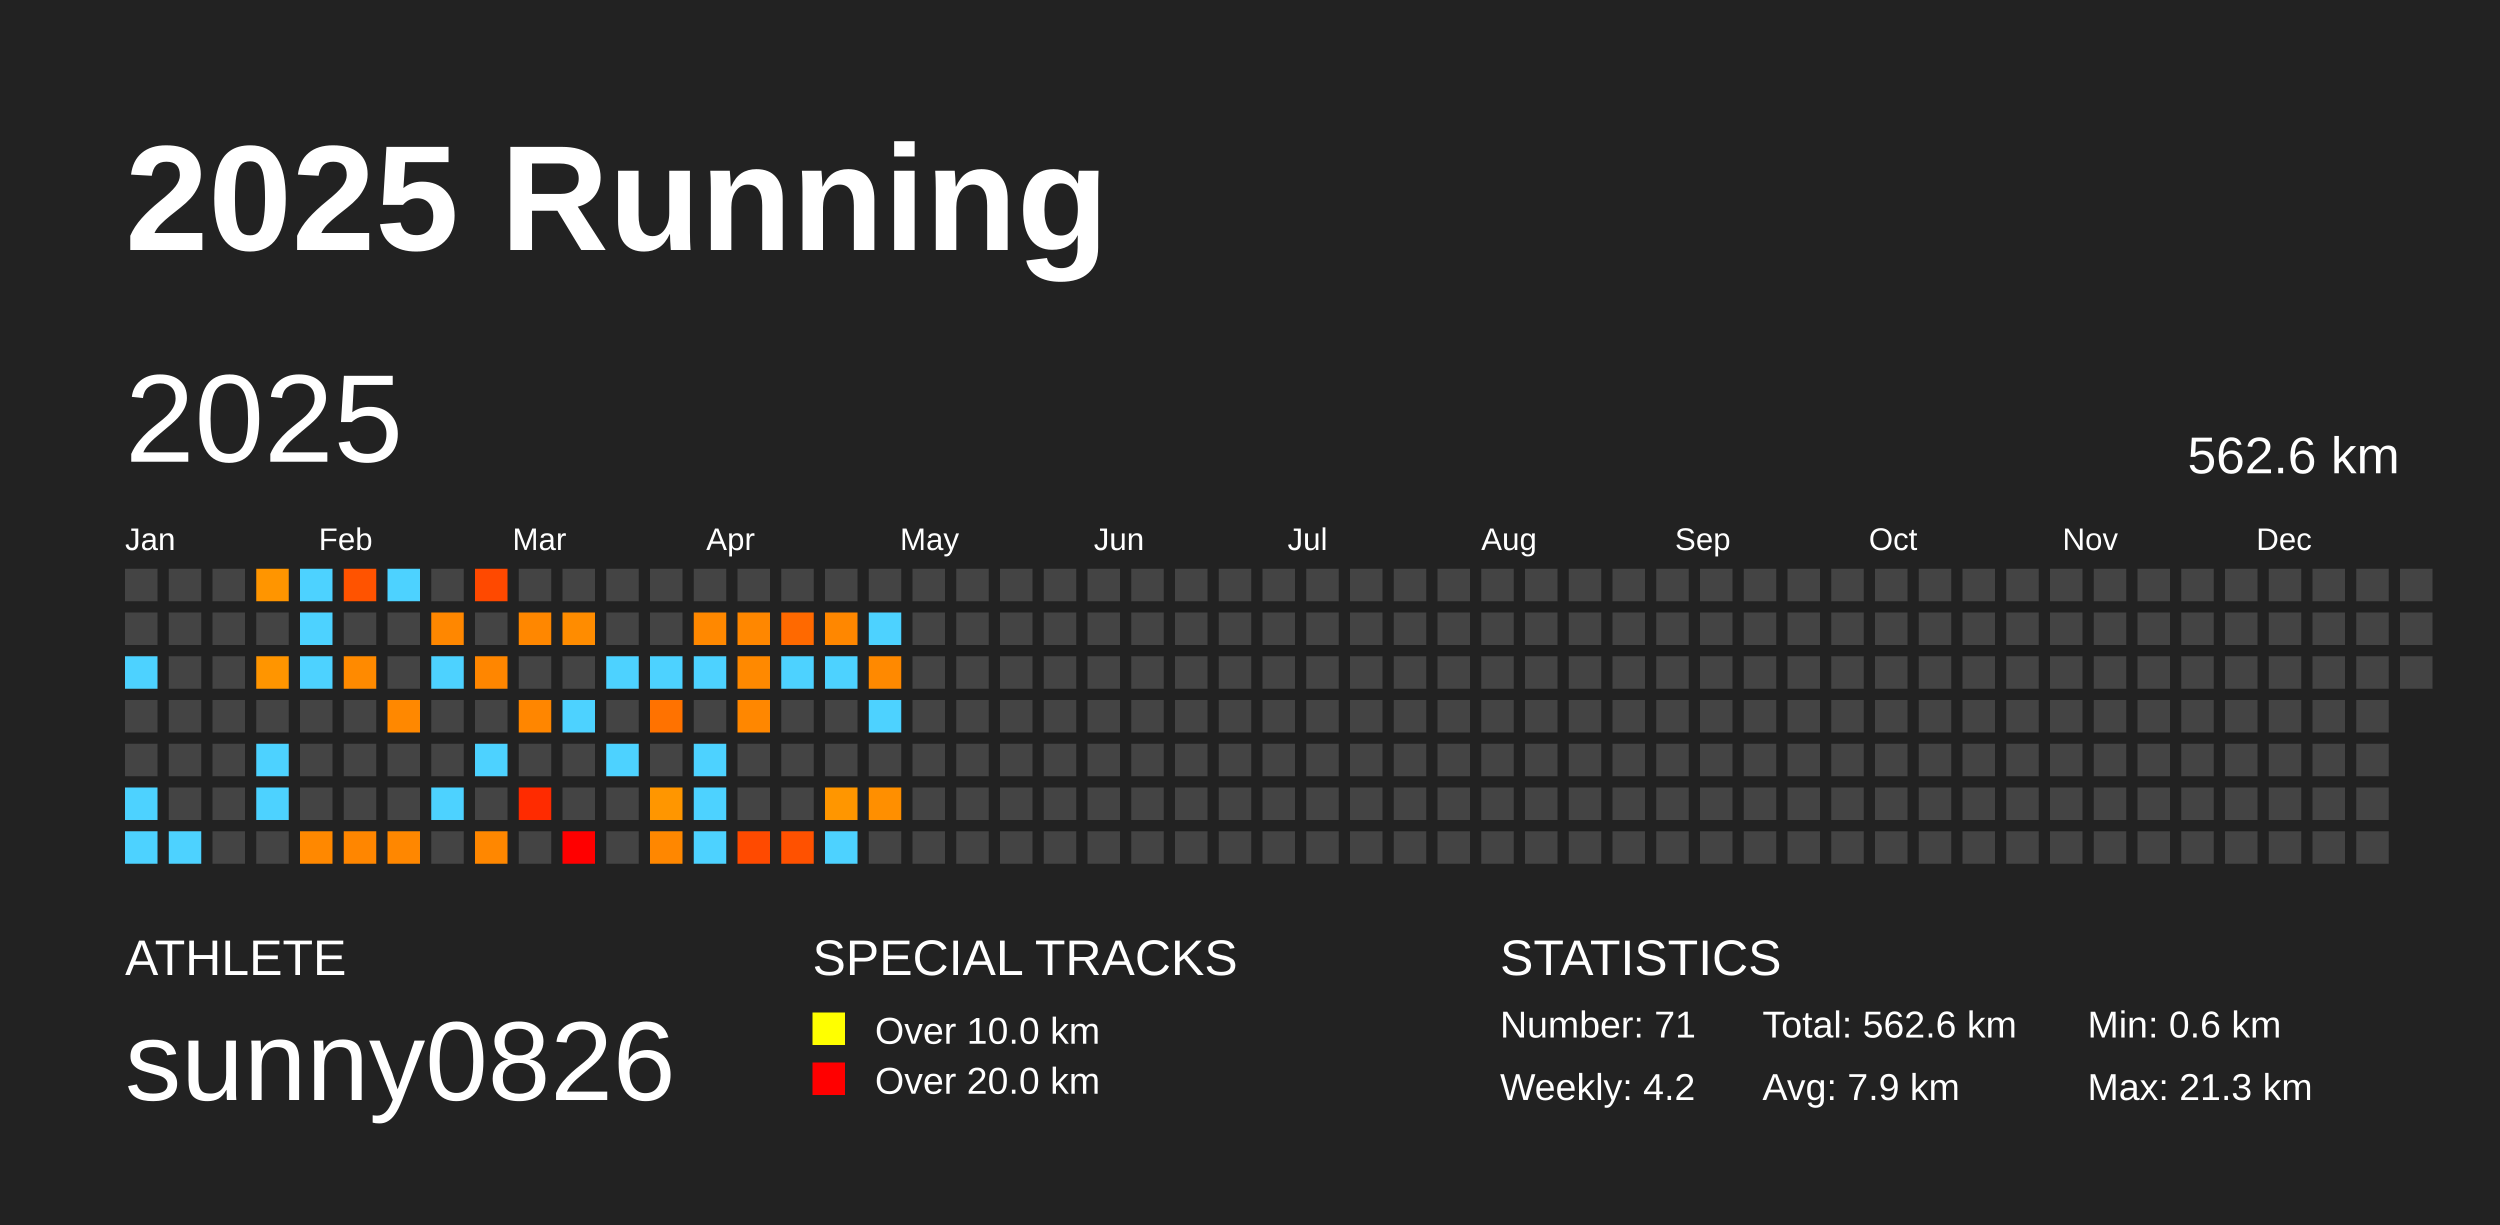
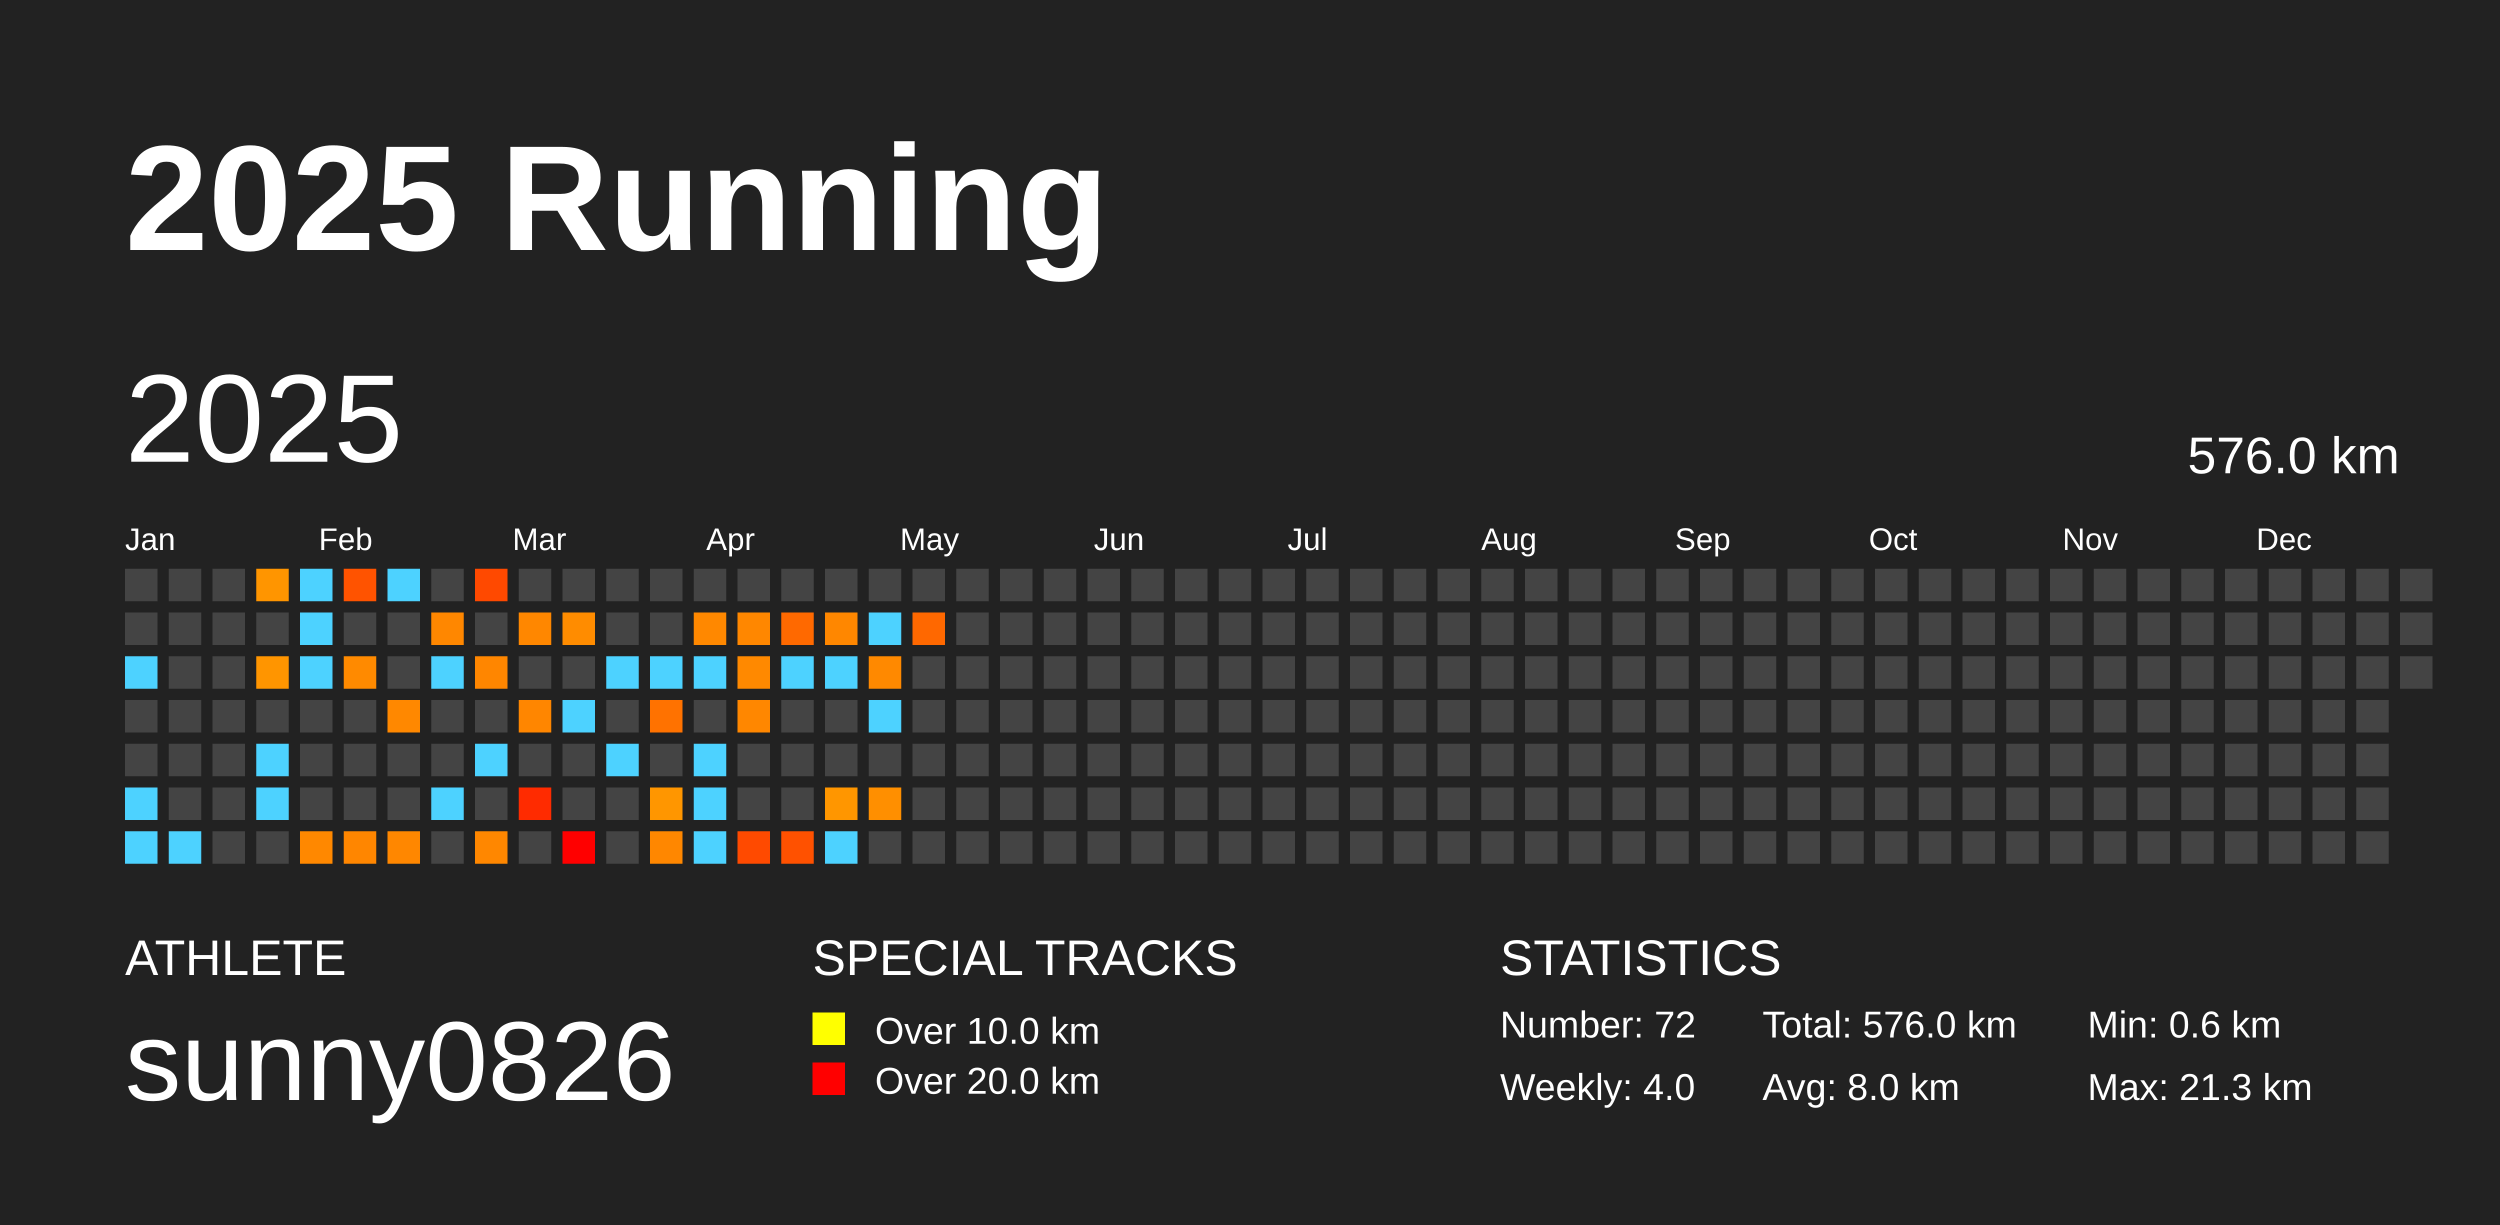
<svg xmlns="http://www.w3.org/2000/svg" baseProfile="full" height="98mm" version="1.1" viewBox="0,0,200,98" width="200mm">
  <defs />
  <rect fill="#222222" height="98" width="200" x="0" y="0" />
  <text fill="#FFFFFF" style="font-size:12px; font-family:Arial; font-weight:bold;" x="10" y="20">2025 Running</text>
  <text fill="#FFFFFF" style="font-size:4px; font-family:Arial" x="10" y="78">ATHLETE</text>
  <text fill="#FFFFFF" style="font-size:9px; font-family:Arial" x="10" y="88">sunny0826</text>
  <text fill="#FFFFFF" style="font-size:4px; font-family:Arial" x="65" y="78">SPECIAL TRACKS</text>
  <rect fill="yellow" height="2.6" width="2.6" x="65" y="81" />
  <text fill="#FFFFFF" style="font-size:3px; font-family:Arial" x="70" y="83.5">Over 10.0 km</text>
  <rect fill="red" height="2.6" width="2.6" x="65" y="85" />
  <text fill="#FFFFFF" style="font-size:3px; font-family:Arial" x="70" y="87.5">Over 20.0 km</text>
  <text fill="#FFFFFF" style="font-size:4px; font-family:Arial" x="120" y="78">STATISTICS</text>
-   <text fill="#FFFFFF" style="font-size:3px; font-family:Arial" x="120" y="83">Number: 71</text>
-   <text fill="#FFFFFF" style="font-size:3px; font-family:Arial" x="120" y="88">Weekly: 4.2</text>
-   <text fill="#FFFFFF" style="font-size:3px; font-family:Arial" x="141" y="83">Total: 562.6 km</text>
-   <text fill="#FFFFFF" style="font-size:3px; font-family:Arial" x="141" y="88">Avg: 7.9 km</text>
+   <text fill="#FFFFFF" style="font-size:3px; font-family:Arial" x="120" y="83">Number: 72</text>
+   <text fill="#FFFFFF" style="font-size:3px; font-family:Arial" x="120" y="88">Weekly: 4.0</text>
+   <text fill="#FFFFFF" style="font-size:3px; font-family:Arial" x="141" y="83">Total: 576.0 km</text>
+   <text fill="#FFFFFF" style="font-size:3px; font-family:Arial" x="141" y="88">Avg: 8.0 km</text>
  <text fill="#FFFFFF" style="font-size:3px; font-family:Arial" x="167" y="83">Min: 0.6 km</text>
  <text fill="#FFFFFF" style="font-size:3px; font-family:Arial" x="167" y="88">Max: 21.3 km</text>
  <text dominant-baseline="hanging" fill="#FFFFFF" style="font-size:10.0px; font-family:Arial;" x="10" y="30">2025</text>
-   <text dominant-baseline="hanging" fill="#FFFFFF" style="font-size:4.125px; font-family:Arial;" x="175" y="35">562.6 km</text>
+   <text dominant-baseline="hanging" fill="#FFFFFF" style="font-size:4.125px; font-family:Arial;" x="175" y="35">576.0 km</text>
  <text fill="#FFFFFF" style="font-size:2.5px; font-family:Arial" x="10.0" y="44">Jan</text>
  <text fill="#FFFFFF" style="font-size:2.5px; font-family:Arial" x="25.5" y="44">Feb</text>
  <text fill="#FFFFFF" style="font-size:2.5px; font-family:Arial" x="41.0" y="44">Mar</text>
  <text fill="#FFFFFF" style="font-size:2.5px; font-family:Arial" x="56.5" y="44">Apr</text>
  <text fill="#FFFFFF" style="font-size:2.5px; font-family:Arial" x="72.0" y="44">May</text>
  <text fill="#FFFFFF" style="font-size:2.5px; font-family:Arial" x="87.5" y="44">Jun</text>
  <text fill="#FFFFFF" style="font-size:2.5px; font-family:Arial" x="103.0" y="44">Jul</text>
  <text fill="#FFFFFF" style="font-size:2.5px; font-family:Arial" x="118.5" y="44">Aug</text>
  <text fill="#FFFFFF" style="font-size:2.5px; font-family:Arial" x="134.0" y="44">Sep</text>
  <text fill="#FFFFFF" style="font-size:2.5px; font-family:Arial" x="149.5" y="44">Oct</text>
  <text fill="#FFFFFF" style="font-size:2.5px; font-family:Arial" x="165.0" y="44">Nov</text>
  <text fill="#FFFFFF" style="font-size:2.5px; font-family:Arial" x="180.5" y="44">Dec</text>
  <rect fill="#444444" height="2.6" width="2.6" x="10.0" y="45.5" />
  <rect fill="#444444" height="2.6" width="2.6" x="10.0" y="49.0" />
  <rect fill="#4dd2ff" height="2.6" width="2.6" x="10.0" y="52.5" />
  <rect fill="#444444" height="2.6" width="2.6" x="10.0" y="56.0" />
  <rect fill="#444444" height="2.6" width="2.6" x="10.0" y="59.5" />
  <rect fill="#4dd2ff" height="2.6" width="2.6" x="10.0" y="63.0" />
  <rect fill="#4dd2ff" height="2.6" width="2.6" x="10.0" y="66.5" />
  <rect fill="#444444" height="2.6" width="2.6" x="13.5" y="45.5" />
  <rect fill="#444444" height="2.6" width="2.6" x="13.5" y="49.0" />
  <rect fill="#444444" height="2.6" width="2.6" x="13.5" y="52.5" />
  <rect fill="#444444" height="2.6" width="2.6" x="13.5" y="56.0" />
  <rect fill="#444444" height="2.6" width="2.6" x="13.5" y="59.5" />
  <rect fill="#444444" height="2.6" width="2.6" x="13.5" y="63.0" />
  <rect fill="#4dd2ff" height="2.6" width="2.6" x="13.5" y="66.5" />
  <rect fill="#444444" height="2.6" width="2.6" x="17.0" y="45.5" />
  <rect fill="#444444" height="2.6" width="2.6" x="17.0" y="49.0" />
  <rect fill="#444444" height="2.6" width="2.6" x="17.0" y="52.5" />
  <rect fill="#444444" height="2.6" width="2.6" x="17.0" y="56.0" />
  <rect fill="#444444" height="2.6" width="2.6" x="17.0" y="59.5" />
  <rect fill="#444444" height="2.6" width="2.6" x="17.0" y="63.0" />
  <rect fill="#444444" height="2.6" width="2.6" x="17.0" y="66.5" />
  <rect fill="#ff9500" height="2.6" width="2.6" x="20.5" y="45.5" />
  <rect fill="#444444" height="2.6" width="2.6" x="20.5" y="49.0" />
  <rect fill="#ff9500" height="2.6" width="2.6" x="20.5" y="52.5" />
  <rect fill="#444444" height="2.6" width="2.6" x="20.5" y="56.0" />
  <rect fill="#4dd2ff" height="2.6" width="2.6" x="20.5" y="59.5" />
  <rect fill="#4dd2ff" height="2.6" width="2.6" x="20.5" y="63.0" />
  <rect fill="#444444" height="2.6" width="2.6" x="20.5" y="66.5" />
  <rect fill="#4dd2ff" height="2.6" width="2.6" x="24.0" y="45.5" />
  <rect fill="#4dd2ff" height="2.6" width="2.6" x="24.0" y="49.0" />
  <rect fill="#4dd2ff" height="2.6" width="2.6" x="24.0" y="52.5" />
  <rect fill="#444444" height="2.6" width="2.6" x="24.0" y="56.0" />
  <rect fill="#444444" height="2.6" width="2.6" x="24.0" y="59.5" />
  <rect fill="#444444" height="2.6" width="2.6" x="24.0" y="63.0" />
  <rect fill="#ff8800" height="2.6" width="2.6" x="24.0" y="66.5" />
  <rect fill="#ff5300" height="2.6" width="2.6" x="27.5" y="45.5" />
  <rect fill="#444444" height="2.6" width="2.6" x="27.5" y="49.0" />
  <rect fill="#ff8a00" height="2.6" width="2.6" x="27.5" y="52.5" />
  <rect fill="#444444" height="2.6" width="2.6" x="27.5" y="56.0" />
  <rect fill="#444444" height="2.6" width="2.6" x="27.5" y="59.5" />
  <rect fill="#444444" height="2.6" width="2.6" x="27.5" y="63.0" />
  <rect fill="#ff8600" height="2.6" width="2.6" x="27.5" y="66.5" />
  <rect fill="#4dd2ff" height="2.6" width="2.6" x="31.0" y="45.5" />
  <rect fill="#444444" height="2.6" width="2.6" x="31.0" y="49.0" />
  <rect fill="#444444" height="2.6" width="2.6" x="31.0" y="52.5" />
  <rect fill="#ff8800" height="2.6" width="2.6" x="31.0" y="56.0" />
  <rect fill="#444444" height="2.6" width="2.6" x="31.0" y="59.5" />
  <rect fill="#444444" height="2.6" width="2.6" x="31.0" y="63.0" />
  <rect fill="#ff8700" height="2.6" width="2.6" x="31.0" y="66.5" />
  <rect fill="#444444" height="2.6" width="2.6" x="34.5" y="45.5" />
  <rect fill="#ff8700" height="2.6" width="2.6" x="34.5" y="49.0" />
  <rect fill="#4dd2ff" height="2.6" width="2.6" x="34.5" y="52.5" />
  <rect fill="#444444" height="2.6" width="2.6" x="34.5" y="56.0" />
  <rect fill="#444444" height="2.6" width="2.6" x="34.5" y="59.5" />
  <rect fill="#4dd2ff" height="2.6" width="2.6" x="34.5" y="63.0" />
  <rect fill="#444444" height="2.6" width="2.6" x="34.5" y="66.5" />
  <rect fill="#ff4900" height="2.6" width="2.6" x="38.0" y="45.5" />
  <rect fill="#444444" height="2.6" width="2.6" x="38.0" y="49.0" />
  <rect fill="#ff8600" height="2.6" width="2.6" x="38.0" y="52.5" />
  <rect fill="#444444" height="2.6" width="2.6" x="38.0" y="56.0" />
  <rect fill="#4dd2ff" height="2.6" width="2.6" x="38.0" y="59.5" />
  <rect fill="#444444" height="2.6" width="2.6" x="38.0" y="63.0" />
  <rect fill="#ff8700" height="2.6" width="2.6" x="38.0" y="66.5" />
  <rect fill="#444444" height="2.6" width="2.6" x="41.5" y="45.5" />
  <rect fill="#ff8700" height="2.6" width="2.6" x="41.5" y="49.0" />
  <rect fill="#444444" height="2.6" width="2.6" x="41.5" y="52.5" />
  <rect fill="#ff8600" height="2.6" width="2.6" x="41.5" y="56.0" />
  <rect fill="#444444" height="2.6" width="2.6" x="41.5" y="59.5" />
  <rect fill="#ff2b00" height="2.6" width="2.6" x="41.5" y="63.0" />
  <rect fill="#444444" height="2.6" width="2.6" x="41.5" y="66.5" />
  <rect fill="#444444" height="2.6" width="2.6" x="45.0" y="45.5" />
  <rect fill="#ff8c00" height="2.6" width="2.6" x="45.0" y="49.0" />
  <rect fill="#444444" height="2.6" width="2.6" x="45.0" y="52.5" />
  <rect fill="#4dd2ff" height="2.6" width="2.6" x="45.0" y="56.0" />
  <rect fill="#444444" height="2.6" width="2.6" x="45.0" y="59.5" />
  <rect fill="#444444" height="2.6" width="2.6" x="45.0" y="63.0" />
  <rect fill="red" height="2.6" width="2.6" x="45.0" y="66.5" />
  <rect fill="#444444" height="2.6" width="2.6" x="48.5" y="45.5" />
  <rect fill="#444444" height="2.6" width="2.6" x="48.5" y="49.0" />
  <rect fill="#4dd2ff" height="2.6" width="2.6" x="48.5" y="52.5" />
  <rect fill="#444444" height="2.6" width="2.6" x="48.5" y="56.0" />
  <rect fill="#4dd2ff" height="2.6" width="2.6" x="48.5" y="59.5" />
  <rect fill="#444444" height="2.6" width="2.6" x="48.5" y="63.0" />
  <rect fill="#444444" height="2.6" width="2.6" x="48.5" y="66.5" />
  <rect fill="#444444" height="2.6" width="2.6" x="52.0" y="45.5" />
  <rect fill="#444444" height="2.6" width="2.6" x="52.0" y="49.0" />
  <rect fill="#4dd2ff" height="2.6" width="2.6" x="52.0" y="52.5" />
  <rect fill="#ff7200" height="2.6" width="2.6" x="52.0" y="56.0" />
  <rect fill="#444444" height="2.6" width="2.6" x="52.0" y="59.5" />
  <rect fill="#ff9600" height="2.6" width="2.6" x="52.0" y="63.0" />
  <rect fill="#ff8700" height="2.6" width="2.6" x="52.0" y="66.5" />
  <rect fill="#444444" height="2.6" width="2.6" x="55.5" y="45.5" />
  <rect fill="#ff8800" height="2.6" width="2.6" x="55.5" y="49.0" />
  <rect fill="#4dd2ff" height="2.6" width="2.6" x="55.5" y="52.5" />
  <rect fill="#444444" height="2.6" width="2.6" x="55.5" y="56.0" />
  <rect fill="#4dd2ff" height="2.6" width="2.6" x="55.5" y="59.5" />
  <rect fill="#4dd2ff" height="2.6" width="2.6" x="55.5" y="63.0" />
  <rect fill="#4dd2ff" height="2.6" width="2.6" x="55.5" y="66.5" />
  <rect fill="#444444" height="2.6" width="2.6" x="59.0" y="45.5" />
  <rect fill="#ff8700" height="2.6" width="2.6" x="59.0" y="49.0" />
  <rect fill="#ff8900" height="2.6" width="2.6" x="59.0" y="52.5" />
  <rect fill="#ff8700" height="2.6" width="2.6" x="59.0" y="56.0" />
  <rect fill="#444444" height="2.6" width="2.6" x="59.0" y="59.5" />
  <rect fill="#444444" height="2.6" width="2.6" x="59.0" y="63.0" />
  <rect fill="#ff4a00" height="2.6" width="2.6" x="59.0" y="66.5" />
  <rect fill="#444444" height="2.6" width="2.6" x="62.5" y="45.5" />
  <rect fill="#ff6900" height="2.6" width="2.6" x="62.5" y="49.0" />
  <rect fill="#4dd2ff" height="2.6" width="2.6" x="62.5" y="52.5" />
  <rect fill="#444444" height="2.6" width="2.6" x="62.5" y="56.0" />
  <rect fill="#444444" height="2.6" width="2.6" x="62.5" y="59.5" />
  <rect fill="#444444" height="2.6" width="2.6" x="62.5" y="63.0" />
  <rect fill="#ff5100" height="2.6" width="2.6" x="62.5" y="66.5" />
  <rect fill="#444444" height="2.6" width="2.6" x="66.0" y="45.5" />
  <rect fill="#ff8700" height="2.6" width="2.6" x="66.0" y="49.0" />
  <rect fill="#4dd2ff" height="2.6" width="2.6" x="66.0" y="52.5" />
  <rect fill="#444444" height="2.6" width="2.6" x="66.0" y="56.0" />
  <rect fill="#444444" height="2.6" width="2.6" x="66.0" y="59.5" />
  <rect fill="#ff9600" height="2.6" width="2.6" x="66.0" y="63.0" />
  <rect fill="#4dd2ff" height="2.6" width="2.6" x="66.0" y="66.5" />
  <rect fill="#444444" height="2.6" width="2.6" x="69.5" y="45.5" />
  <rect fill="#4dd2ff" height="2.6" width="2.6" x="69.5" y="49.0" />
  <rect fill="#ff8900" height="2.6" width="2.6" x="69.5" y="52.5" />
  <rect fill="#4dd2ff" height="2.6" width="2.6" x="69.5" y="56.0" />
  <rect fill="#444444" height="2.6" width="2.6" x="69.5" y="59.5" />
  <rect fill="#ff8f00" height="2.6" width="2.6" x="69.5" y="63.0" />
  <rect fill="#444444" height="2.6" width="2.6" x="69.5" y="66.5" />
  <rect fill="#444444" height="2.6" width="2.6" x="73.0" y="45.5" />
-   <rect fill="#444444" height="2.6" width="2.6" x="73.0" y="49.0" />
+   <rect fill="#ff6800" height="2.6" width="2.6" x="73.0" y="49.0" />
  <rect fill="#444444" height="2.6" width="2.6" x="73.0" y="52.5" />
  <rect fill="#444444" height="2.6" width="2.6" x="73.0" y="56.0" />
  <rect fill="#444444" height="2.6" width="2.6" x="73.0" y="59.5" />
  <rect fill="#444444" height="2.6" width="2.6" x="73.0" y="63.0" />
  <rect fill="#444444" height="2.6" width="2.6" x="73.0" y="66.5" />
  <rect fill="#444444" height="2.6" width="2.6" x="76.5" y="45.5" />
  <rect fill="#444444" height="2.6" width="2.6" x="76.5" y="49.0" />
  <rect fill="#444444" height="2.6" width="2.6" x="76.5" y="52.5" />
  <rect fill="#444444" height="2.6" width="2.6" x="76.5" y="56.0" />
  <rect fill="#444444" height="2.6" width="2.6" x="76.5" y="59.5" />
  <rect fill="#444444" height="2.6" width="2.6" x="76.5" y="63.0" />
  <rect fill="#444444" height="2.6" width="2.6" x="76.5" y="66.5" />
  <rect fill="#444444" height="2.6" width="2.6" x="80.0" y="45.5" />
  <rect fill="#444444" height="2.6" width="2.6" x="80.0" y="49.0" />
  <rect fill="#444444" height="2.6" width="2.6" x="80.0" y="52.5" />
  <rect fill="#444444" height="2.6" width="2.6" x="80.0" y="56.0" />
  <rect fill="#444444" height="2.6" width="2.6" x="80.0" y="59.5" />
  <rect fill="#444444" height="2.6" width="2.6" x="80.0" y="63.0" />
  <rect fill="#444444" height="2.6" width="2.6" x="80.0" y="66.5" />
  <rect fill="#444444" height="2.6" width="2.6" x="83.5" y="45.5" />
  <rect fill="#444444" height="2.6" width="2.6" x="83.5" y="49.0" />
  <rect fill="#444444" height="2.6" width="2.6" x="83.5" y="52.5" />
  <rect fill="#444444" height="2.6" width="2.6" x="83.5" y="56.0" />
  <rect fill="#444444" height="2.6" width="2.6" x="83.5" y="59.5" />
  <rect fill="#444444" height="2.6" width="2.6" x="83.5" y="63.0" />
  <rect fill="#444444" height="2.6" width="2.6" x="83.5" y="66.5" />
  <rect fill="#444444" height="2.6" width="2.6" x="87.0" y="45.5" />
  <rect fill="#444444" height="2.6" width="2.6" x="87.0" y="49.0" />
  <rect fill="#444444" height="2.6" width="2.6" x="87.0" y="52.5" />
  <rect fill="#444444" height="2.6" width="2.6" x="87.0" y="56.0" />
  <rect fill="#444444" height="2.6" width="2.6" x="87.0" y="59.5" />
  <rect fill="#444444" height="2.6" width="2.6" x="87.0" y="63.0" />
  <rect fill="#444444" height="2.6" width="2.6" x="87.0" y="66.5" />
  <rect fill="#444444" height="2.6" width="2.6" x="90.5" y="45.5" />
  <rect fill="#444444" height="2.6" width="2.6" x="90.5" y="49.0" />
  <rect fill="#444444" height="2.6" width="2.6" x="90.5" y="52.5" />
  <rect fill="#444444" height="2.6" width="2.6" x="90.5" y="56.0" />
  <rect fill="#444444" height="2.6" width="2.6" x="90.5" y="59.5" />
  <rect fill="#444444" height="2.6" width="2.6" x="90.5" y="63.0" />
  <rect fill="#444444" height="2.6" width="2.6" x="90.5" y="66.5" />
  <rect fill="#444444" height="2.6" width="2.6" x="94.0" y="45.5" />
  <rect fill="#444444" height="2.6" width="2.6" x="94.0" y="49.0" />
  <rect fill="#444444" height="2.6" width="2.6" x="94.0" y="52.5" />
  <rect fill="#444444" height="2.6" width="2.6" x="94.0" y="56.0" />
  <rect fill="#444444" height="2.6" width="2.6" x="94.0" y="59.5" />
  <rect fill="#444444" height="2.6" width="2.6" x="94.0" y="63.0" />
  <rect fill="#444444" height="2.6" width="2.6" x="94.0" y="66.5" />
  <rect fill="#444444" height="2.6" width="2.6" x="97.5" y="45.5" />
  <rect fill="#444444" height="2.6" width="2.6" x="97.5" y="49.0" />
  <rect fill="#444444" height="2.6" width="2.6" x="97.5" y="52.5" />
  <rect fill="#444444" height="2.6" width="2.6" x="97.5" y="56.0" />
  <rect fill="#444444" height="2.6" width="2.6" x="97.5" y="59.5" />
  <rect fill="#444444" height="2.6" width="2.6" x="97.5" y="63.0" />
  <rect fill="#444444" height="2.6" width="2.6" x="97.5" y="66.5" />
  <rect fill="#444444" height="2.6" width="2.6" x="101.0" y="45.5" />
  <rect fill="#444444" height="2.6" width="2.6" x="101.0" y="49.0" />
  <rect fill="#444444" height="2.6" width="2.6" x="101.0" y="52.5" />
  <rect fill="#444444" height="2.6" width="2.6" x="101.0" y="56.0" />
  <rect fill="#444444" height="2.6" width="2.6" x="101.0" y="59.5" />
  <rect fill="#444444" height="2.6" width="2.6" x="101.0" y="63.0" />
  <rect fill="#444444" height="2.6" width="2.6" x="101.0" y="66.5" />
  <rect fill="#444444" height="2.6" width="2.6" x="104.5" y="45.5" />
  <rect fill="#444444" height="2.6" width="2.6" x="104.5" y="49.0" />
  <rect fill="#444444" height="2.6" width="2.6" x="104.5" y="52.5" />
  <rect fill="#444444" height="2.6" width="2.6" x="104.5" y="56.0" />
  <rect fill="#444444" height="2.6" width="2.6" x="104.5" y="59.5" />
  <rect fill="#444444" height="2.6" width="2.6" x="104.5" y="63.0" />
  <rect fill="#444444" height="2.6" width="2.6" x="104.5" y="66.5" />
  <rect fill="#444444" height="2.6" width="2.6" x="108.0" y="45.5" />
  <rect fill="#444444" height="2.6" width="2.6" x="108.0" y="49.0" />
  <rect fill="#444444" height="2.6" width="2.6" x="108.0" y="52.5" />
  <rect fill="#444444" height="2.6" width="2.6" x="108.0" y="56.0" />
  <rect fill="#444444" height="2.6" width="2.6" x="108.0" y="59.5" />
  <rect fill="#444444" height="2.6" width="2.6" x="108.0" y="63.0" />
  <rect fill="#444444" height="2.6" width="2.6" x="108.0" y="66.5" />
  <rect fill="#444444" height="2.6" width="2.6" x="111.5" y="45.5" />
  <rect fill="#444444" height="2.6" width="2.6" x="111.5" y="49.0" />
  <rect fill="#444444" height="2.6" width="2.6" x="111.5" y="52.5" />
  <rect fill="#444444" height="2.6" width="2.6" x="111.5" y="56.0" />
  <rect fill="#444444" height="2.6" width="2.6" x="111.5" y="59.5" />
  <rect fill="#444444" height="2.6" width="2.6" x="111.5" y="63.0" />
  <rect fill="#444444" height="2.6" width="2.6" x="111.5" y="66.5" />
  <rect fill="#444444" height="2.6" width="2.6" x="115.0" y="45.5" />
  <rect fill="#444444" height="2.6" width="2.6" x="115.0" y="49.0" />
  <rect fill="#444444" height="2.6" width="2.6" x="115.0" y="52.5" />
  <rect fill="#444444" height="2.6" width="2.6" x="115.0" y="56.0" />
  <rect fill="#444444" height="2.6" width="2.6" x="115.0" y="59.5" />
  <rect fill="#444444" height="2.6" width="2.6" x="115.0" y="63.0" />
  <rect fill="#444444" height="2.6" width="2.6" x="115.0" y="66.5" />
  <rect fill="#444444" height="2.6" width="2.6" x="118.5" y="45.5" />
  <rect fill="#444444" height="2.6" width="2.6" x="118.5" y="49.0" />
  <rect fill="#444444" height="2.6" width="2.6" x="118.5" y="52.5" />
  <rect fill="#444444" height="2.6" width="2.6" x="118.5" y="56.0" />
  <rect fill="#444444" height="2.6" width="2.6" x="118.5" y="59.5" />
  <rect fill="#444444" height="2.6" width="2.6" x="118.5" y="63.0" />
  <rect fill="#444444" height="2.6" width="2.6" x="118.5" y="66.5" />
  <rect fill="#444444" height="2.6" width="2.6" x="122.0" y="45.5" />
  <rect fill="#444444" height="2.6" width="2.6" x="122.0" y="49.0" />
  <rect fill="#444444" height="2.6" width="2.6" x="122.0" y="52.5" />
  <rect fill="#444444" height="2.6" width="2.6" x="122.0" y="56.0" />
  <rect fill="#444444" height="2.6" width="2.6" x="122.0" y="59.5" />
  <rect fill="#444444" height="2.6" width="2.6" x="122.0" y="63.0" />
  <rect fill="#444444" height="2.6" width="2.6" x="122.0" y="66.5" />
  <rect fill="#444444" height="2.6" width="2.6" x="125.5" y="45.5" />
  <rect fill="#444444" height="2.6" width="2.6" x="125.5" y="49.0" />
  <rect fill="#444444" height="2.6" width="2.6" x="125.5" y="52.5" />
  <rect fill="#444444" height="2.6" width="2.6" x="125.5" y="56.0" />
  <rect fill="#444444" height="2.6" width="2.6" x="125.5" y="59.5" />
  <rect fill="#444444" height="2.6" width="2.6" x="125.5" y="63.0" />
  <rect fill="#444444" height="2.6" width="2.6" x="125.5" y="66.5" />
  <rect fill="#444444" height="2.6" width="2.6" x="129.0" y="45.5" />
  <rect fill="#444444" height="2.6" width="2.6" x="129.0" y="49.0" />
  <rect fill="#444444" height="2.6" width="2.6" x="129.0" y="52.5" />
  <rect fill="#444444" height="2.6" width="2.6" x="129.0" y="56.0" />
  <rect fill="#444444" height="2.6" width="2.6" x="129.0" y="59.5" />
  <rect fill="#444444" height="2.6" width="2.6" x="129.0" y="63.0" />
  <rect fill="#444444" height="2.6" width="2.6" x="129.0" y="66.5" />
  <rect fill="#444444" height="2.6" width="2.6" x="132.5" y="45.5" />
  <rect fill="#444444" height="2.6" width="2.6" x="132.5" y="49.0" />
  <rect fill="#444444" height="2.6" width="2.6" x="132.5" y="52.5" />
  <rect fill="#444444" height="2.6" width="2.6" x="132.5" y="56.0" />
  <rect fill="#444444" height="2.6" width="2.6" x="132.5" y="59.5" />
  <rect fill="#444444" height="2.6" width="2.6" x="132.5" y="63.0" />
  <rect fill="#444444" height="2.6" width="2.6" x="132.5" y="66.5" />
  <rect fill="#444444" height="2.6" width="2.6" x="136.0" y="45.5" />
  <rect fill="#444444" height="2.6" width="2.6" x="136.0" y="49.0" />
  <rect fill="#444444" height="2.6" width="2.6" x="136.0" y="52.5" />
  <rect fill="#444444" height="2.6" width="2.6" x="136.0" y="56.0" />
  <rect fill="#444444" height="2.6" width="2.6" x="136.0" y="59.5" />
  <rect fill="#444444" height="2.6" width="2.6" x="136.0" y="63.0" />
  <rect fill="#444444" height="2.6" width="2.6" x="136.0" y="66.5" />
  <rect fill="#444444" height="2.6" width="2.6" x="139.5" y="45.5" />
  <rect fill="#444444" height="2.6" width="2.6" x="139.5" y="49.0" />
  <rect fill="#444444" height="2.6" width="2.6" x="139.5" y="52.5" />
  <rect fill="#444444" height="2.6" width="2.6" x="139.5" y="56.0" />
  <rect fill="#444444" height="2.6" width="2.6" x="139.5" y="59.5" />
  <rect fill="#444444" height="2.6" width="2.6" x="139.5" y="63.0" />
  <rect fill="#444444" height="2.6" width="2.6" x="139.5" y="66.5" />
  <rect fill="#444444" height="2.6" width="2.6" x="143.0" y="45.5" />
  <rect fill="#444444" height="2.6" width="2.6" x="143.0" y="49.0" />
  <rect fill="#444444" height="2.6" width="2.6" x="143.0" y="52.5" />
  <rect fill="#444444" height="2.6" width="2.6" x="143.0" y="56.0" />
  <rect fill="#444444" height="2.6" width="2.6" x="143.0" y="59.5" />
  <rect fill="#444444" height="2.6" width="2.6" x="143.0" y="63.0" />
  <rect fill="#444444" height="2.6" width="2.6" x="143.0" y="66.5" />
  <rect fill="#444444" height="2.6" width="2.6" x="146.5" y="45.5" />
  <rect fill="#444444" height="2.6" width="2.6" x="146.5" y="49.0" />
  <rect fill="#444444" height="2.6" width="2.6" x="146.5" y="52.5" />
  <rect fill="#444444" height="2.6" width="2.6" x="146.5" y="56.0" />
  <rect fill="#444444" height="2.6" width="2.6" x="146.5" y="59.5" />
  <rect fill="#444444" height="2.6" width="2.6" x="146.5" y="63.0" />
  <rect fill="#444444" height="2.6" width="2.6" x="146.5" y="66.5" />
  <rect fill="#444444" height="2.6" width="2.6" x="150.0" y="45.5" />
  <rect fill="#444444" height="2.6" width="2.6" x="150.0" y="49.0" />
  <rect fill="#444444" height="2.6" width="2.6" x="150.0" y="52.5" />
  <rect fill="#444444" height="2.6" width="2.6" x="150.0" y="56.0" />
  <rect fill="#444444" height="2.6" width="2.6" x="150.0" y="59.5" />
  <rect fill="#444444" height="2.6" width="2.6" x="150.0" y="63.0" />
  <rect fill="#444444" height="2.6" width="2.6" x="150.0" y="66.5" />
  <rect fill="#444444" height="2.6" width="2.6" x="153.5" y="45.5" />
  <rect fill="#444444" height="2.6" width="2.6" x="153.5" y="49.0" />
  <rect fill="#444444" height="2.6" width="2.6" x="153.5" y="52.5" />
  <rect fill="#444444" height="2.6" width="2.6" x="153.5" y="56.0" />
  <rect fill="#444444" height="2.6" width="2.6" x="153.5" y="59.5" />
  <rect fill="#444444" height="2.6" width="2.6" x="153.5" y="63.0" />
  <rect fill="#444444" height="2.6" width="2.6" x="153.5" y="66.5" />
  <rect fill="#444444" height="2.6" width="2.6" x="157.0" y="45.5" />
  <rect fill="#444444" height="2.6" width="2.6" x="157.0" y="49.0" />
  <rect fill="#444444" height="2.6" width="2.6" x="157.0" y="52.5" />
  <rect fill="#444444" height="2.6" width="2.6" x="157.0" y="56.0" />
  <rect fill="#444444" height="2.6" width="2.6" x="157.0" y="59.5" />
  <rect fill="#444444" height="2.6" width="2.6" x="157.0" y="63.0" />
  <rect fill="#444444" height="2.6" width="2.6" x="157.0" y="66.5" />
  <rect fill="#444444" height="2.6" width="2.6" x="160.5" y="45.5" />
  <rect fill="#444444" height="2.6" width="2.6" x="160.5" y="49.0" />
  <rect fill="#444444" height="2.6" width="2.6" x="160.5" y="52.5" />
  <rect fill="#444444" height="2.6" width="2.6" x="160.5" y="56.0" />
  <rect fill="#444444" height="2.6" width="2.6" x="160.5" y="59.5" />
  <rect fill="#444444" height="2.6" width="2.6" x="160.5" y="63.0" />
  <rect fill="#444444" height="2.6" width="2.6" x="160.5" y="66.5" />
  <rect fill="#444444" height="2.6" width="2.6" x="164.0" y="45.5" />
  <rect fill="#444444" height="2.6" width="2.6" x="164.0" y="49.0" />
  <rect fill="#444444" height="2.6" width="2.6" x="164.0" y="52.5" />
  <rect fill="#444444" height="2.6" width="2.6" x="164.0" y="56.0" />
  <rect fill="#444444" height="2.6" width="2.6" x="164.0" y="59.5" />
  <rect fill="#444444" height="2.6" width="2.6" x="164.0" y="63.0" />
  <rect fill="#444444" height="2.6" width="2.6" x="164.0" y="66.5" />
  <rect fill="#444444" height="2.6" width="2.6" x="167.5" y="45.5" />
  <rect fill="#444444" height="2.6" width="2.6" x="167.5" y="49.0" />
  <rect fill="#444444" height="2.6" width="2.6" x="167.5" y="52.5" />
  <rect fill="#444444" height="2.6" width="2.6" x="167.5" y="56.0" />
  <rect fill="#444444" height="2.6" width="2.6" x="167.5" y="59.5" />
  <rect fill="#444444" height="2.6" width="2.6" x="167.5" y="63.0" />
  <rect fill="#444444" height="2.6" width="2.6" x="167.5" y="66.5" />
  <rect fill="#444444" height="2.6" width="2.6" x="171.0" y="45.5" />
  <rect fill="#444444" height="2.6" width="2.6" x="171.0" y="49.0" />
  <rect fill="#444444" height="2.6" width="2.6" x="171.0" y="52.5" />
  <rect fill="#444444" height="2.6" width="2.6" x="171.0" y="56.0" />
  <rect fill="#444444" height="2.6" width="2.6" x="171.0" y="59.5" />
  <rect fill="#444444" height="2.6" width="2.6" x="171.0" y="63.0" />
  <rect fill="#444444" height="2.6" width="2.6" x="171.0" y="66.5" />
  <rect fill="#444444" height="2.6" width="2.6" x="174.5" y="45.5" />
  <rect fill="#444444" height="2.6" width="2.6" x="174.5" y="49.0" />
  <rect fill="#444444" height="2.6" width="2.6" x="174.5" y="52.5" />
  <rect fill="#444444" height="2.6" width="2.6" x="174.5" y="56.0" />
  <rect fill="#444444" height="2.6" width="2.6" x="174.5" y="59.5" />
  <rect fill="#444444" height="2.6" width="2.6" x="174.5" y="63.0" />
  <rect fill="#444444" height="2.6" width="2.6" x="174.5" y="66.5" />
  <rect fill="#444444" height="2.6" width="2.6" x="178.0" y="45.5" />
  <rect fill="#444444" height="2.6" width="2.6" x="178.0" y="49.0" />
  <rect fill="#444444" height="2.6" width="2.6" x="178.0" y="52.5" />
  <rect fill="#444444" height="2.6" width="2.6" x="178.0" y="56.0" />
  <rect fill="#444444" height="2.6" width="2.6" x="178.0" y="59.5" />
  <rect fill="#444444" height="2.6" width="2.6" x="178.0" y="63.0" />
  <rect fill="#444444" height="2.6" width="2.6" x="178.0" y="66.5" />
  <rect fill="#444444" height="2.6" width="2.6" x="181.5" y="45.5" />
  <rect fill="#444444" height="2.6" width="2.6" x="181.5" y="49.0" />
  <rect fill="#444444" height="2.6" width="2.6" x="181.5" y="52.5" />
  <rect fill="#444444" height="2.6" width="2.6" x="181.5" y="56.0" />
  <rect fill="#444444" height="2.6" width="2.6" x="181.5" y="59.5" />
  <rect fill="#444444" height="2.6" width="2.6" x="181.5" y="63.0" />
  <rect fill="#444444" height="2.6" width="2.6" x="181.5" y="66.5" />
  <rect fill="#444444" height="2.6" width="2.6" x="185.0" y="45.5" />
  <rect fill="#444444" height="2.6" width="2.6" x="185.0" y="49.0" />
  <rect fill="#444444" height="2.6" width="2.6" x="185.0" y="52.5" />
  <rect fill="#444444" height="2.6" width="2.6" x="185.0" y="56.0" />
  <rect fill="#444444" height="2.6" width="2.6" x="185.0" y="59.5" />
  <rect fill="#444444" height="2.6" width="2.6" x="185.0" y="63.0" />
  <rect fill="#444444" height="2.6" width="2.6" x="185.0" y="66.5" />
  <rect fill="#444444" height="2.6" width="2.6" x="188.5" y="45.5" />
  <rect fill="#444444" height="2.6" width="2.6" x="188.5" y="49.0" />
  <rect fill="#444444" height="2.6" width="2.6" x="188.5" y="52.5" />
  <rect fill="#444444" height="2.6" width="2.6" x="188.5" y="56.0" />
  <rect fill="#444444" height="2.6" width="2.6" x="188.5" y="59.5" />
  <rect fill="#444444" height="2.6" width="2.6" x="188.5" y="63.0" />
  <rect fill="#444444" height="2.6" width="2.6" x="188.5" y="66.5" />
  <rect fill="#444444" height="2.6" width="2.6" x="192.0" y="45.5" />
  <rect fill="#444444" height="2.6" width="2.6" x="192.0" y="49.0" />
  <rect fill="#444444" height="2.6" width="2.6" x="192.0" y="52.5" />
</svg>
